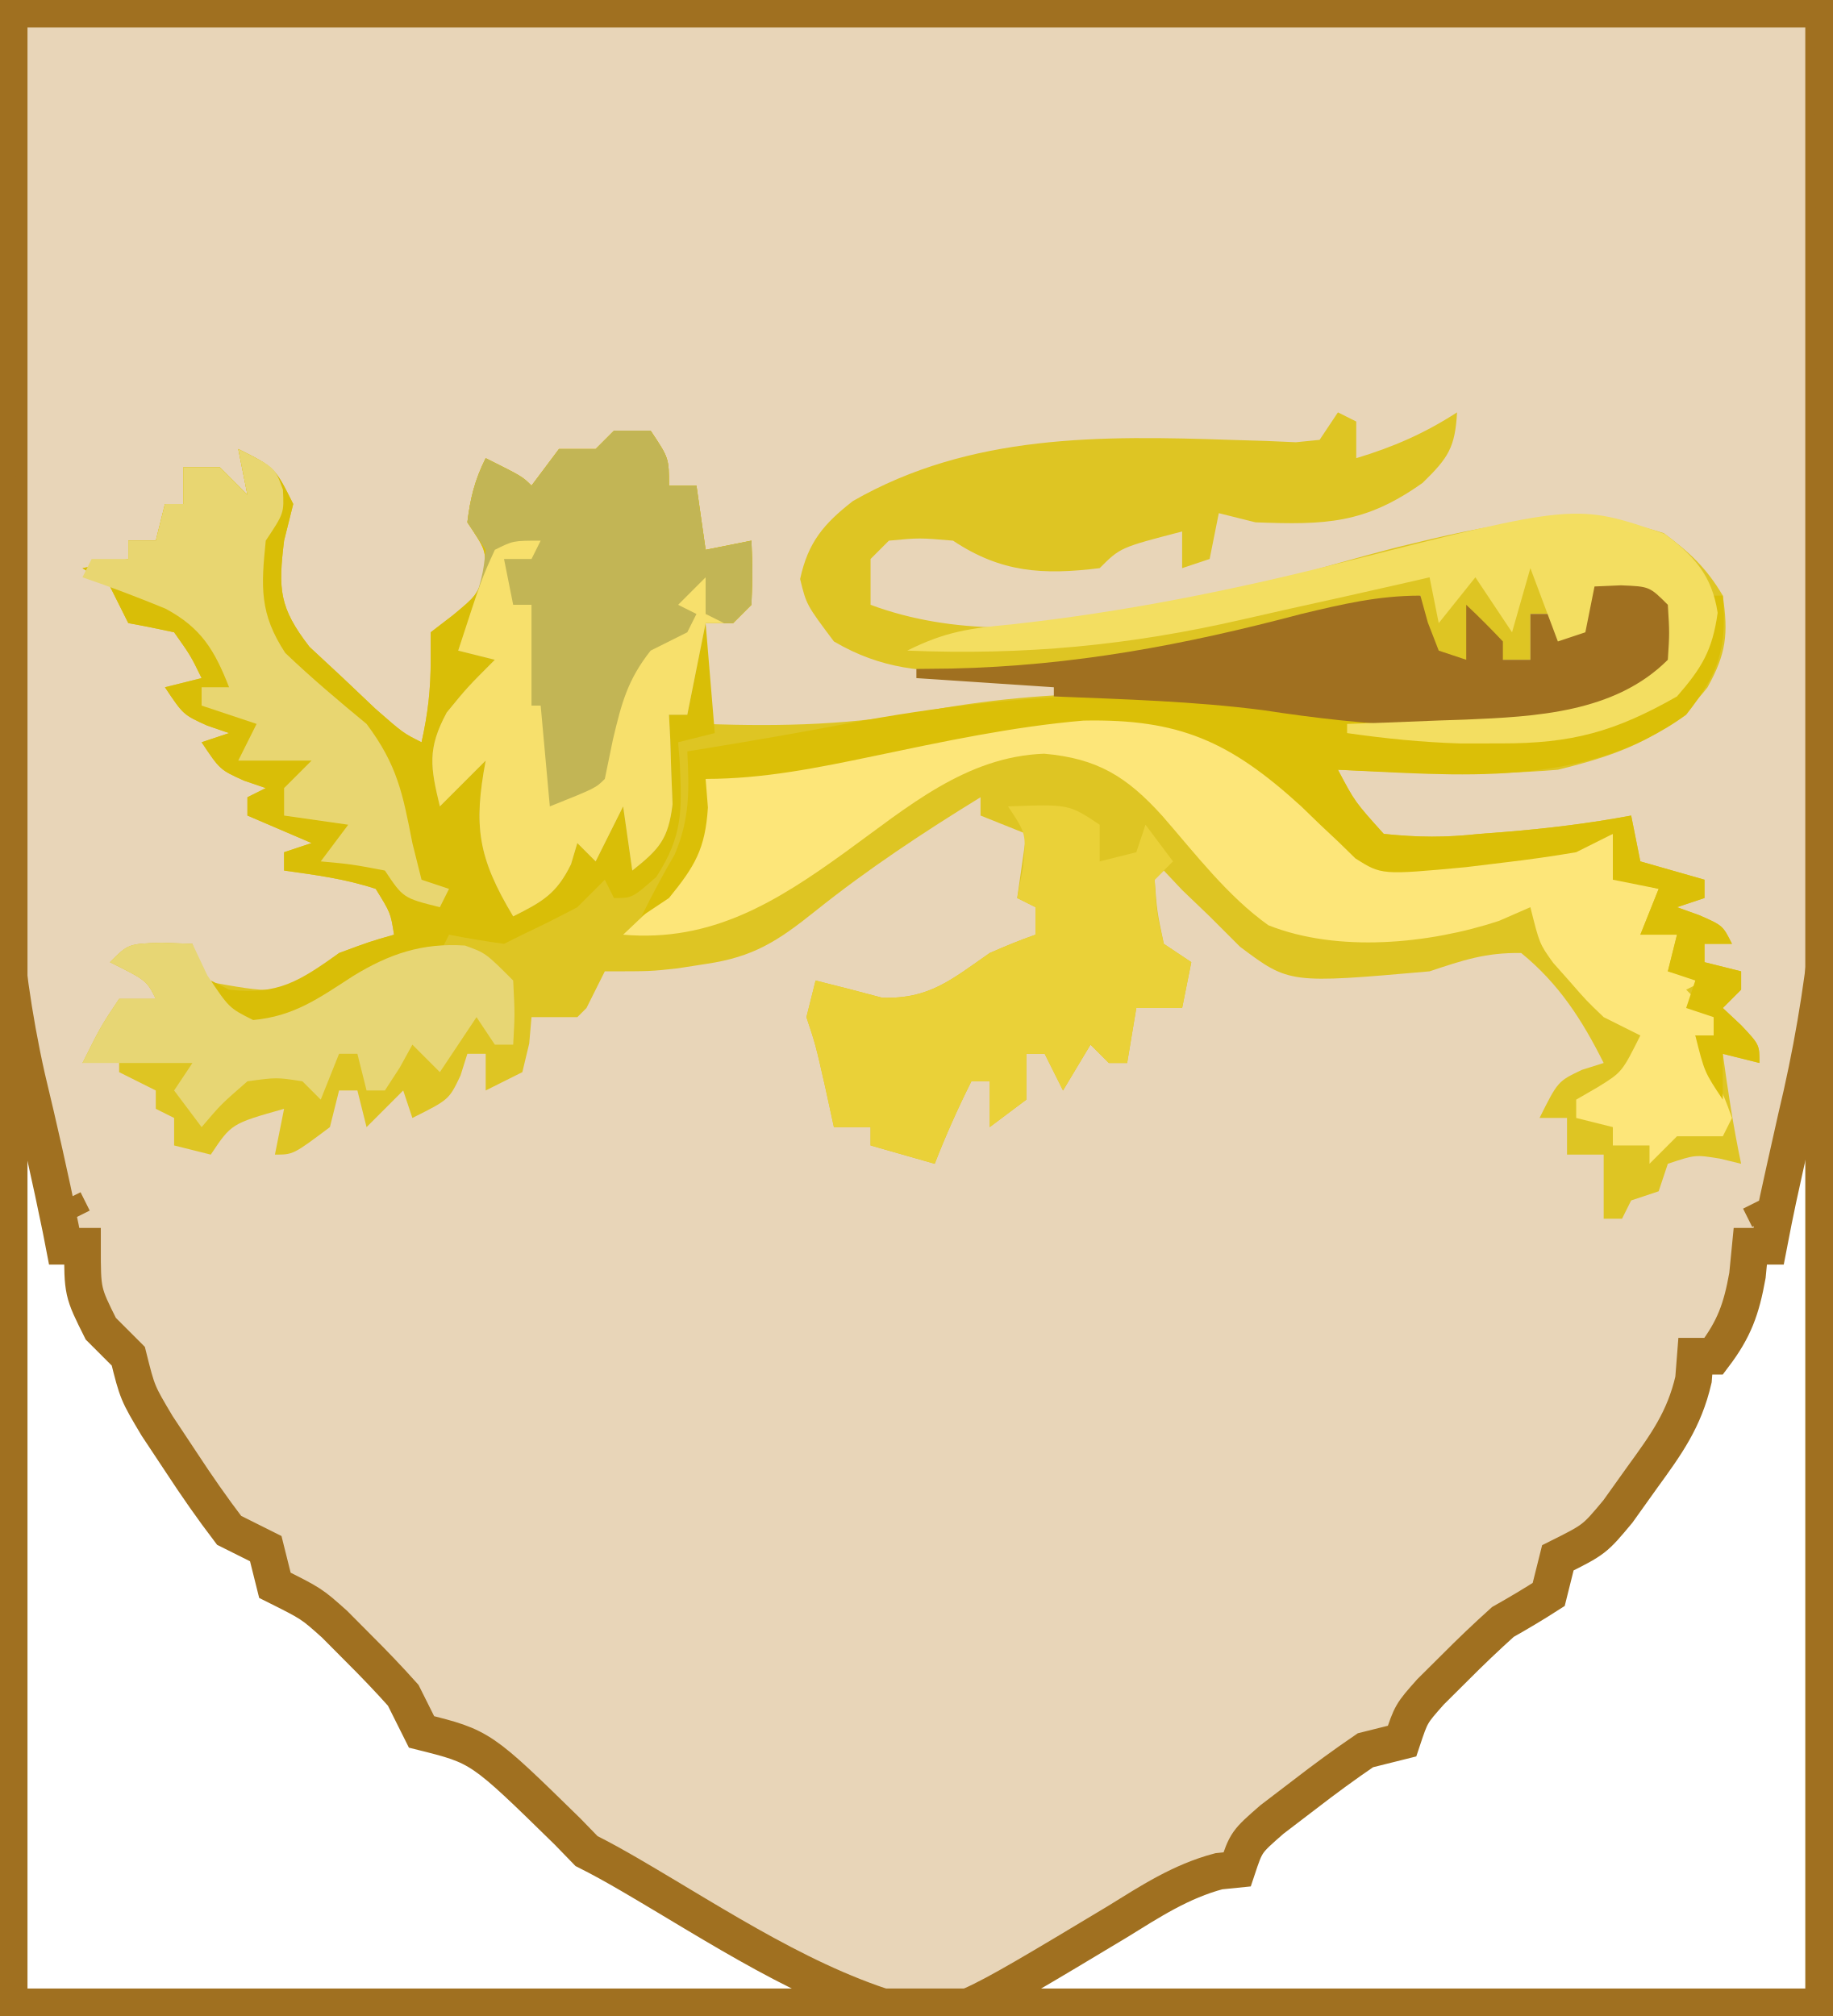
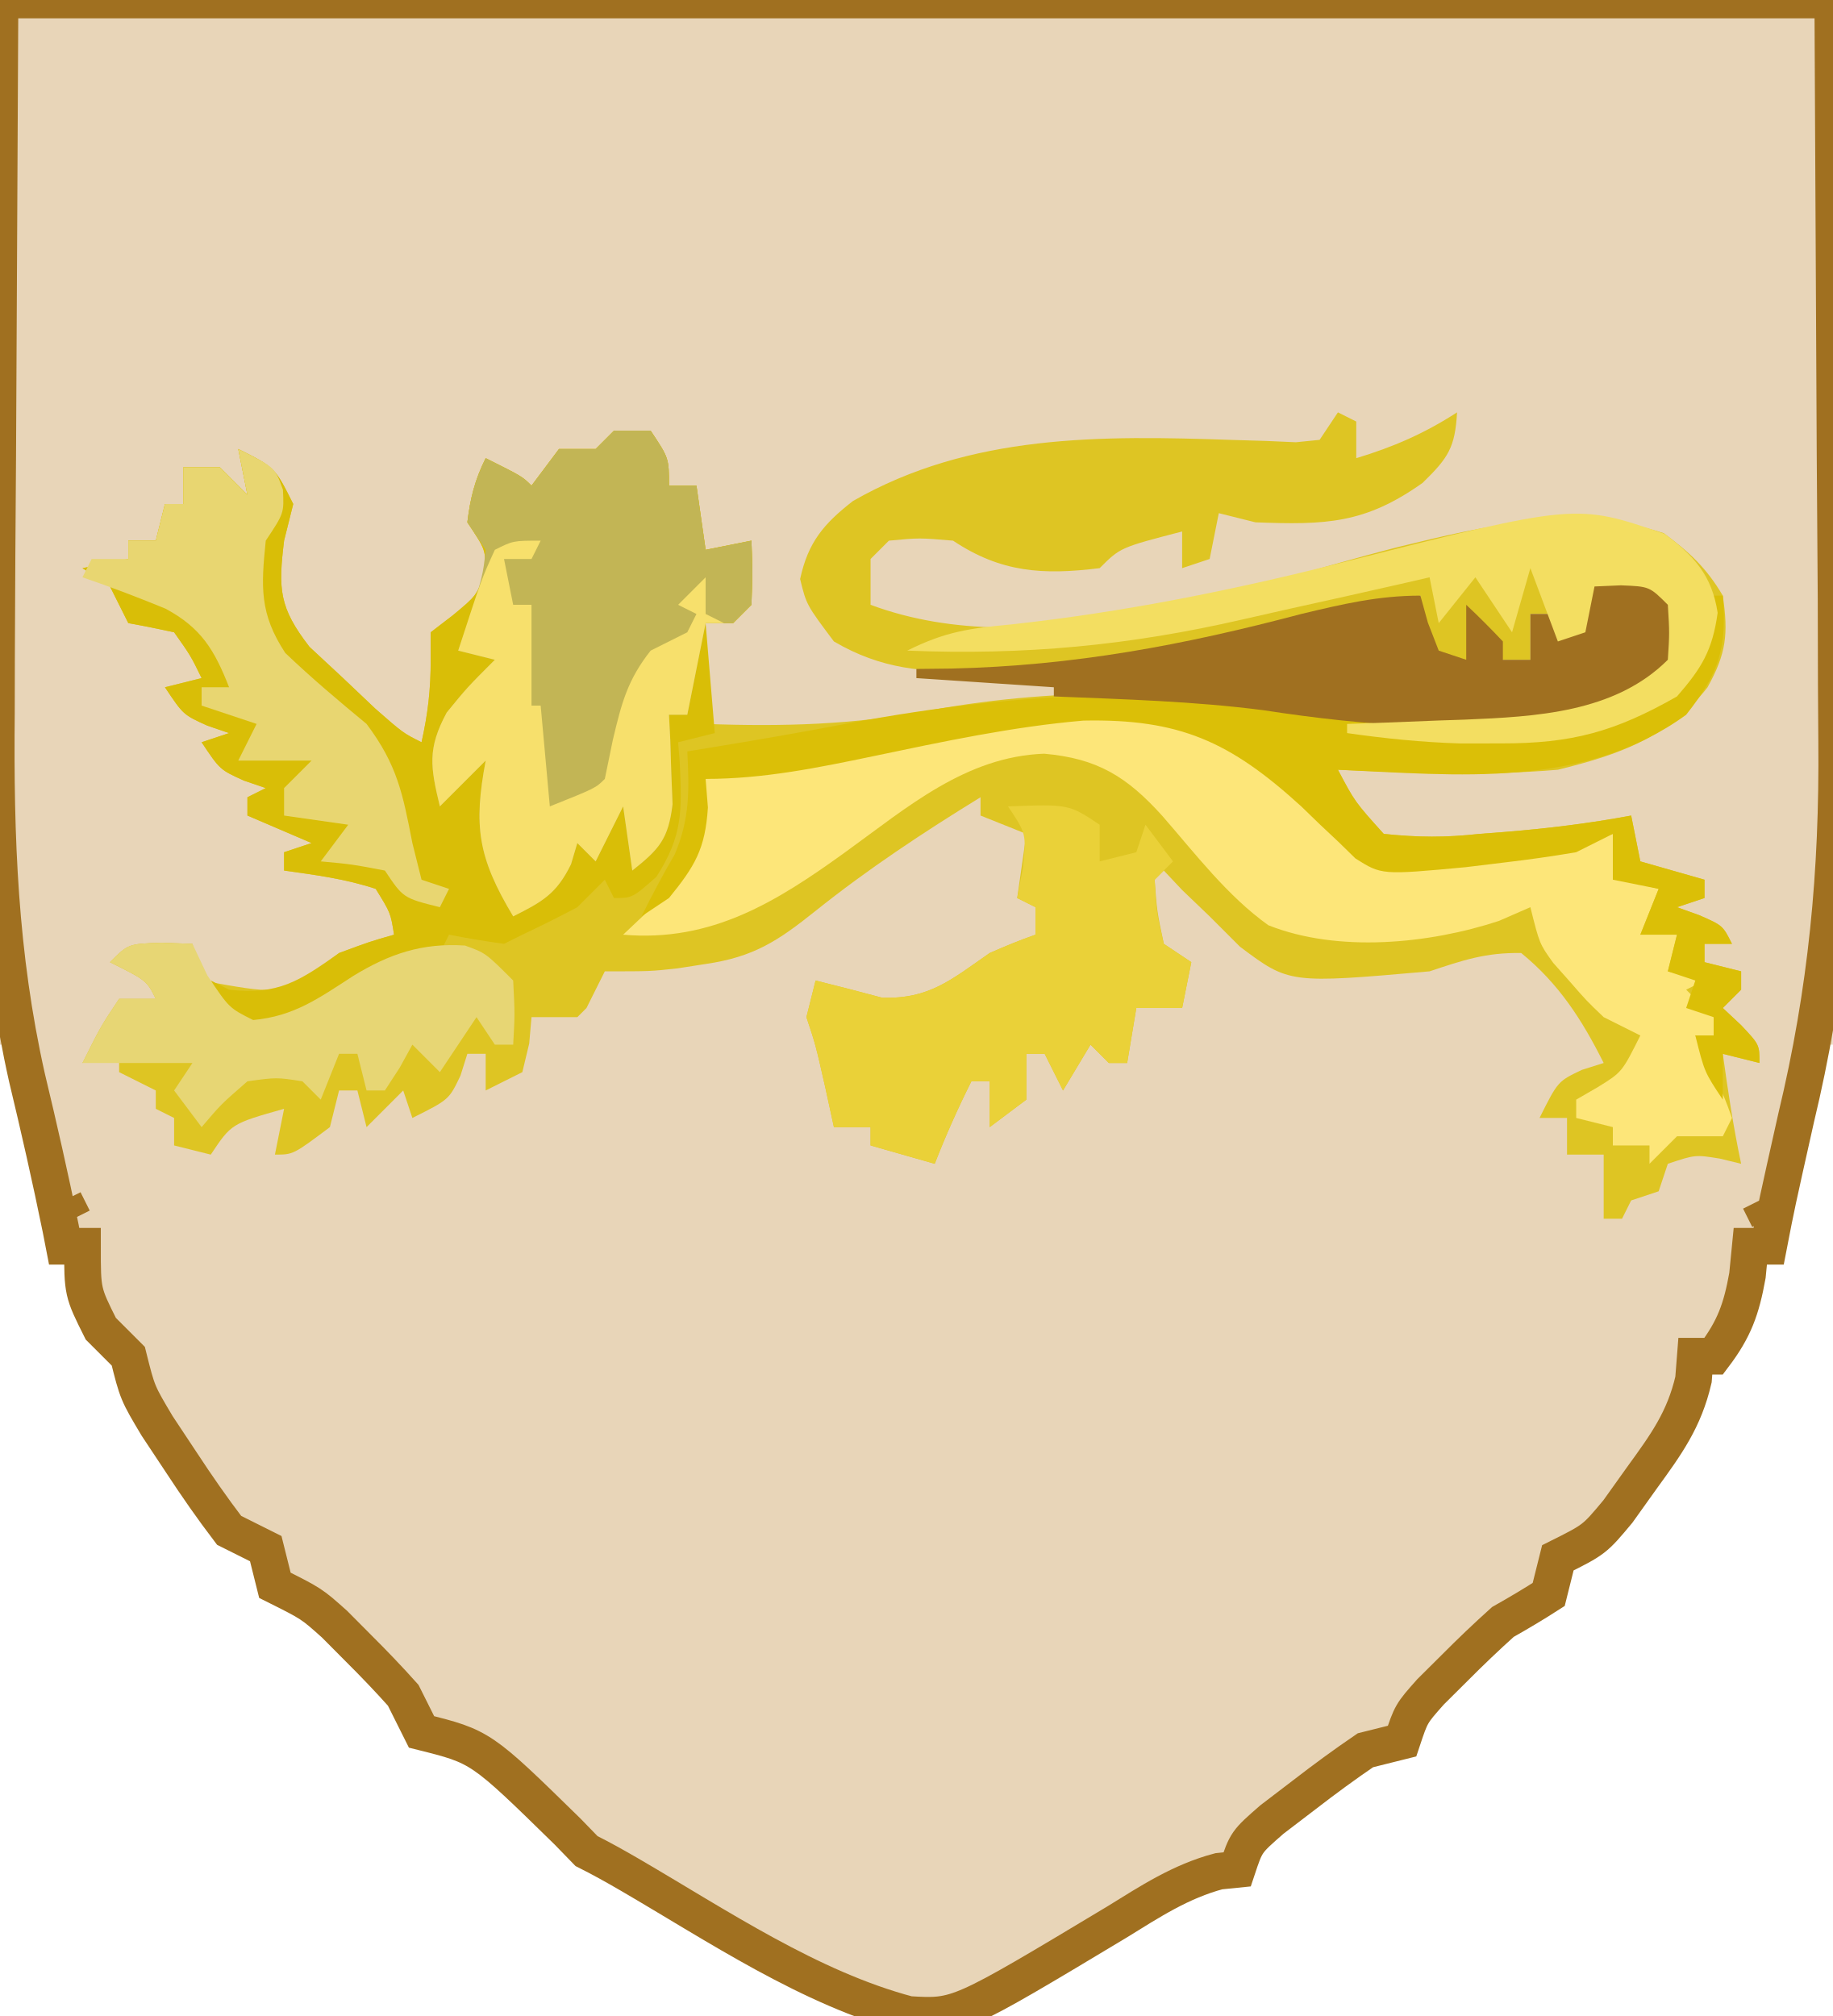
<svg xmlns="http://www.w3.org/2000/svg" version="1.1" width="200" height="220">
  <path d="M0 0 C66 0 132 0 200 0 C200.083 16.418 200.165 32.835 200.25 49.75 C200.286 54.893 200.323 60.036 200.36 65.335 C200.378 71.719 200.378 71.719 200.382 74.728 C200.388 76.786 200.402 78.843 200.422 80.9 C200.558 95.183 199.34 108.089 196 122 C193.87 131.505 193.87 131.505 193 136 C192.34 136 191.68 136 191 136 C190.948 136.526 190.948 136.526 190.688 139.188 C190.021 142.886 189.25 145.03 187 148 C186.34 148 185.68 148 185 148 C184.967 148.42 184.967 148.42 184.801 150.547 C183.785 154.927 181.824 157.621 179.188 161.25 C178.315 162.472 177.442 163.694 176.543 164.953 C174 168 174 168 170 170 C169.67 171.32 169.34 172.64 169 174 C167.365 175.052 165.692 176.044 164 177 C162.203 178.616 160.454 180.286 158.75 182 C157.879 182.866 157.007 183.732 156.109 184.625 C154 187 154 187 153 190 C151.68 190.33 150.36 190.66 149 191 C146.72 192.553 144.495 194.188 142.312 195.875 C141.154 196.759 139.995 197.644 138.801 198.555 C136 201 136 201 135 204 C134.343 204.067 133.685 204.134 133.008 204.203 C128.854 205.304 125.496 207.513 121.875 209.75 C104.561 220.148 104.561 220.148 99.168 219.836 C88.39 216.992 78.267 210.137 68.695 204.566 C67.153 203.67 65.595 202.798 64 202 C63.319 201.299 62.639 200.597 61.938 199.875 C52.482 190.62 52.482 190.62 46 189 C45.67 188.34 45.67 188.34 44 185 C42.428 183.242 40.797 181.537 39.125 179.875 C38.261 179.006 37.398 178.137 36.508 177.242 C34 175 34 175 30 173 C29.835 172.34 29.835 172.34 29 169 C27.68 168.34 26.36 167.68 25 167 C23.178 164.61 21.459 162.14 19.812 159.625 C19.372 158.961 19.372 158.961 17.145 155.602 C15 152 15 152 14 148 C13.01 147.01 12.02 146.02 11 145 C9 141 9 141 9 136 C8.34 136 7.68 136 7 136 C6.876 135.361 6.753 134.721 6.625 134.062 C5.5 128.551 4.257 123.068 2.943 117.599 C-0.07 104.192 -0.528 91.438 -0.391 77.734 C-0.385 75.729 -0.381 73.724 -0.378 71.719 C-0.358 64.396 -0.302 57.073 -0.25 49.75 C-0.167 33.332 -0.085 16.915 0 0 Z M7 131 C8 133 8 133 8 133 Z M192 131 C193 133 193 133 193 133 Z " fill="#e8d5b8" transform="translate(0,0)" />
  <path d="M0 0 C0.33 0.165 0.33 0.165 2 1 C2 2.32 2 3.64 2 5 C6.053 3.775 9.444 2.301 13 0 C12.781 3.835 12.06 4.942 9.25 7.688 C2.941 12.177 -1.367 12.29 -9 12 C-10.32 11.67 -11.64 11.34 -13 11 C-13.33 12.65 -13.66 14.3 -14 16 C-14.495 16.165 -14.495 16.165 -17 17 C-17 15.68 -17 14.36 -17 13 C-23.75 14.75 -23.75 14.75 -26 17 C-32.195 17.768 -36.77 17.487 -42 14 C-45.688 13.688 -45.688 13.688 -49 14 C-49.66 14.66 -50.32 15.32 -51 16 C-51 17.65 -51 19.3 -51 21 C-32.993 27.7 -11.084 19.203 6.553 14.697 C16.077 12.367 25.992 9.997 35.562 13.188 C38.384 15.286 40.203 16.959 42 20 C42.609 24.19 42.39 26.298 40.328 30.012 C36.055 35.497 30.637 37.366 24 39 C16.011 39.686 7.999 39.355 0 39 C1.848 42.5 1.848 42.5 5 46 C8.84 46.394 11.682 46.41 15.438 46 C15.902 45.965 15.902 45.965 18.252 45.785 C22.876 45.41 27.437 44.853 32 44 C32.33 45.65 32.66 47.3 33 49 C35.31 49.66 37.62 50.32 40 51 C40 51.66 40 52.32 40 53 C39.01 53.33 38.02 53.66 37 54 C37.402 54.144 37.402 54.144 39.438 54.875 C42 56 42 56 43 58 C42.01 58 41.02 58 40 58 C40 58.66 40 59.32 40 60 C41.32 60.33 42.64 60.66 44 61 C44 61.66 44 62.32 44 63 C43.34 63.66 42.68 64.32 42 65 C42.66 65.619 43.32 66.237 44 66.875 C46 69 46 69 46 71 C44.68 70.67 43.36 70.34 42 70 C42.553 74.03 43.156 78.02 44 82 C43.618 81.907 43.618 81.907 41.688 81.438 C39 81 39 81 36 82 C35.67 82.99 35.34 83.98 35 85 C34.01 85.33 33.02 85.66 32 86 C31.67 86.66 31.34 87.32 31 88 C30.34 88 29.68 88 29 88 C29 85.69 29 83.38 29 81 C27.68 81 26.36 81 25 81 C25 79.68 25 78.36 25 77 C24.01 77 23.02 77 22 77 C24 73 24 73 26.625 71.75 C27.409 71.502 28.192 71.255 29 71 C26.653 66.307 24.103 62.336 20 59 C16.12 58.935 13.639 59.787 10 61 C-5.31 62.345 -5.31 62.345 -10.688 58.312 C-11.781 57.219 -12.874 56.126 -14 55 C-14.99 54.051 -15.98 53.102 -17 52.125 C-17.33 51.774 -17.33 51.774 -19 50 C-19.33 50.33 -19.66 50.66 -20 51 C-19.75 54.438 -19.75 54.438 -19 58 C-18.505 58.33 -18.505 58.33 -16 60 C-16.33 61.65 -16.66 63.3 -17 65 C-18.65 65 -20.3 65 -22 65 C-22.33 66.98 -22.66 68.96 -23 71 C-23.66 71 -24.32 71 -25 71 C-25.66 70.34 -26.32 69.68 -27 69 C-27.99 70.65 -28.98 72.3 -30 74 C-30.66 72.68 -31.32 71.36 -32 70 C-32.66 70 -33.32 70 -34 70 C-34 71.65 -34 73.3 -34 75 C-34.66 75.495 -34.66 75.495 -38 78 C-38 76.35 -38 74.7 -38 73 C-38.66 73 -39.32 73 -40 73 C-41.494 75.988 -42.793 78.897 -44 82 C-46.31 81.34 -48.62 80.68 -51 80 C-51 79.34 -51 78.68 -51 78 C-52.32 78 -53.64 78 -55 78 C-55.309 76.577 -55.619 75.154 -55.938 73.688 C-57 69 -57 69 -58 66 C-57.835 65.34 -57.835 65.34 -57 62 C-54.578 62.605 -52.16 63.226 -49.75 63.875 C-44.589 64.047 -42.175 61.895 -38 59 C-36.355 58.281 -34.698 57.584 -33 57 C-33 56.01 -33 55.02 -33 54 C-33.66 53.67 -34.32 53.34 -35 53 C-34.67 50.69 -34.34 48.38 -34 46 C-35.65 45.34 -37.3 44.68 -39 44 C-39 43.34 -39 42.68 -39 42 C-45.263 45.851 -51.284 49.827 -57.027 54.422 C-61.136 57.709 -63.771 59.425 -68.938 60.188 C-69.957 60.346 -70.977 60.505 -72.027 60.668 C-75 61 -75 61 -80 61 C-80.66 62.32 -81.32 63.64 -82 65 C-82.33 65.33 -82.66 65.66 -83 66 C-84.65 66 -86.3 66 -88 66 C-88.083 66.949 -88.165 67.897 -88.25 68.875 C-88.498 69.906 -88.745 70.938 -89 72 C-89.66 72.33 -89.66 72.33 -93 74 C-93 72.68 -93 71.36 -93 70 C-93.66 70 -94.32 70 -95 70 C-95.248 70.784 -95.495 71.567 -95.75 72.375 C-97 75 -97 75 -101 77 C-101.33 76.01 -101.66 75.02 -102 74 C-103.32 75.32 -104.64 76.64 -106 78 C-106.33 76.68 -106.66 75.36 -107 74 C-107.66 74 -108.32 74 -109 74 C-109.33 75.32 -109.66 76.64 -110 78 C-114 81 -114 81 -116 81 C-115.67 79.35 -115.34 77.7 -115 76 C-120.75 77.625 -120.75 77.625 -123 81 C-124.32 80.67 -125.64 80.34 -127 80 C-127 79.01 -127 78.02 -127 77 C-127.66 76.67 -128.32 76.34 -129 76 C-129 75.34 -129 74.68 -129 74 C-130.32 73.34 -131.64 72.68 -133 72 C-133 71.34 -133 70.68 -133 70 C-133.66 70.165 -133.66 70.165 -137 71 C-135 67 -135 67 -133 64 C-131.68 64 -130.36 64 -129 64 C-130 62 -130 62 -134 60 C-132 58 -132 58 -128.375 57.875 C-127.818 57.896 -127.818 57.896 -125 58 C-124.67 59.32 -124.34 60.64 -124 62 C-115.848 63.482 -115.848 63.482 -111.812 61.188 C-110.884 60.466 -109.956 59.744 -109 59 C-105.625 57.75 -105.625 57.75 -103 57 C-103.375 54.625 -103.375 54.625 -105 52 C-108.334 50.901 -111.499 50.494 -115 50 C-115 49.34 -115 48.68 -115 48 C-114.505 47.835 -114.505 47.835 -112 47 C-114.31 46.01 -116.62 45.02 -119 44 C-119 43.34 -119 42.68 -119 42 C-118.67 41.835 -118.67 41.835 -117 41 C-117.784 40.732 -118.567 40.464 -119.375 40.188 C-122 39 -122 39 -124 36 C-123.505 35.835 -123.505 35.835 -121 35 C-121.784 34.732 -122.567 34.464 -123.375 34.188 C-126 33 -126 33 -128 30 C-126.68 29.67 -125.36 29.34 -124 29 C-125.188 26.562 -125.188 26.562 -127 24 C-128.66 23.636 -130.327 23.3 -132 23 C-132.66 21.68 -133.32 20.36 -134 19 C-134.99 18.34 -135.98 17.68 -137 17 C-135.35 16.67 -133.7 16.34 -132 16 C-132 15.34 -132 14.68 -132 14 C-131.01 14 -130.02 14 -129 14 C-128.67 12.68 -128.34 11.36 -128 10 C-127.34 10 -126.68 10 -126 10 C-126 8.68 -126 7.36 -126 6 C-124.68 6 -123.36 6 -122 6 C-121.01 6.99 -120.02 7.98 -119 9 C-119.33 7.35 -119.66 5.7 -120 4 C-116 6 -116 6 -114 10 C-114.33 11.32 -114.66 12.64 -115 14 C-115.642 19.312 -115.553 21.285 -112.227 25.59 C-111.038 26.695 -109.85 27.799 -108.625 28.938 C-107.442 30.06 -106.258 31.183 -105.039 32.34 C-102 35 -102 35 -100 36 C-99.299 32.847 -99 30.273 -99 27 C-99 26.01 -99 25.02 -99 24 C-98.196 23.381 -97.391 22.763 -96.562 22.125 C-94 20 -94 20 -93.062 17.438 C-93 15 -93 15 -95 12 C-94.679 9.366 -94.186 7.373 -93 5 C-89 7 -89 7 -88 8 C-87.01 6.68 -86.02 5.36 -85 4 C-83.68 4 -82.36 4 -81 4 C-80.34 3.34 -79.68 2.68 -79 2 C-77.68 2 -76.36 2 -75 2 C-73 5 -73 5 -73 8 C-72.01 8 -71.02 8 -70 8 C-69.835 9.155 -69.835 9.155 -69 15 C-68.175 14.835 -68.175 14.835 -64 14 C-63.875 17.375 -63.875 17.375 -64 21 C-64.66 21.66 -65.32 22.32 -66 23 C-66.99 23 -67.98 23 -69 23 C-69 26.63 -69 30.26 -69 34 C-60.6 34.309 -52.707 34.1 -44.438 32.5 C-29.907 29.852 -15.312 30.266 -0.762 32.547 C10.92 33.954 24.937 35.014 35 28 C36 27 36 27 36.188 24.062 C36 21 36 21 34 19 C30.875 18.875 30.875 18.875 28 19 C27.67 20.65 27.34 22.3 27 24 C26.01 24.33 25.02 24.66 24 25 C23.67 24.01 23.34 23.02 23 22 C22.34 22 21.68 22 21 22 C21 23.65 21 25.3 21 27 C20.01 27 19.02 27 18 27 C16.312 24.5 16.312 24.5 15 22 C15 23.98 15 25.96 15 28 C10.125 26.125 10.125 26.125 9 25 C9 23.35 9 21.7 9 20 C3.895 21.143 -1.209 22.29 -6.312 23.438 C-7.766 23.763 -9.219 24.088 -10.717 24.424 C-12.106 24.736 -13.495 25.049 -14.926 25.371 C-15.567 25.515 -15.567 25.515 -18.814 26.244 C-22 27 -22 27 -25 28 C-28.746 28.258 -32.497 28.231 -36.25 28.25 C-37.275 28.271 -38.3 28.291 -39.355 28.312 C-45.24 28.343 -49.788 28.061 -55 25 C-58 21 -58 21 -58.688 18.188 C-57.826 14.194 -56.131 12.172 -52.93 9.68 C-40.102 2.325 -25.864 2.52 -11.525 3.008 C-10.922 3.026 -10.922 3.026 -7.871 3.117 C-6.788 3.165 -5.704 3.212 -4.588 3.261 C-3.734 3.175 -2.88 3.089 -2 3 C-1.34 2.01 -0.68 1.02 0 0 Z " fill="#DEC523" transform="translate(146,45)" />
  <path d="M0 0 C1.32 0 2.64 0 4 0 C6 3 6 3 6 6 C6.99 6 7.98 6 9 6 C9.165 7.155 9.165 7.155 10 13 C10.825 12.835 10.825 12.835 15 12 C15.125 15.375 15.125 15.375 15 19 C14.34 19.66 13.68 20.32 13 21 C12.01 21 11.02 21 10 21 C10.165 22.98 10.165 22.98 11 33 C9.68 33.33 8.36 33.66 7 34 C7.058 34.724 7.116 35.449 7.176 36.195 C7.42 41.423 7.532 44.174 4.625 48.688 C2 51 2 51 0 51 C-0.33 50.34 -0.66 49.68 -1 49 C-1.99 49.99 -2.98 50.98 -4 52 C-5.975 53.048 -7.975 54.052 -10 55 C-10.33 55.165 -10.33 55.165 -12 56 C-14.008 55.719 -16.01 55.389 -18 55 C-18.165 55.33 -18.165 55.33 -19 57 C-20.704 57.691 -22.44 58.304 -24.188 58.875 C-27.747 60.094 -30.193 61.135 -33.312 63.312 C-36 65 -36 65 -39.25 65 C-42 64 -42 64 -44 60 C-43.34 60.33 -42.68 60.66 -42 61 C-36.627 61.611 -34.315 60.057 -30 57 C-26.625 55.75 -26.625 55.75 -24 55 C-24.375 52.625 -24.375 52.625 -26 50 C-29.334 48.901 -32.499 48.494 -36 48 C-36 47.34 -36 46.68 -36 46 C-35.505 45.835 -35.505 45.835 -33 45 C-35.31 44.01 -37.62 43.02 -40 42 C-40 41.34 -40 40.68 -40 40 C-39.67 39.835 -39.67 39.835 -38 39 C-38.784 38.732 -39.567 38.464 -40.375 38.188 C-43 37 -43 37 -45 34 C-44.505 33.835 -44.505 33.835 -42 33 C-42.784 32.732 -43.568 32.464 -44.375 32.188 C-47 31 -47 31 -49 28 C-47.68 27.67 -46.36 27.34 -45 27 C-46.188 24.562 -46.188 24.562 -48 22 C-49.66 21.636 -51.327 21.3 -53 21 C-53.66 19.68 -54.32 18.36 -55 17 C-55.99 16.34 -56.98 15.68 -58 15 C-56.35 14.67 -54.7 14.34 -53 14 C-53 13.34 -53 12.68 -53 12 C-52.01 12 -51.02 12 -50 12 C-49.67 10.68 -49.34 9.36 -49 8 C-48.34 8 -47.68 8 -47 8 C-47 6.68 -47 5.36 -47 4 C-45.68 4 -44.36 4 -43 4 C-42.01 4.99 -41.02 5.98 -40 7 C-40.33 5.35 -40.66 3.7 -41 2 C-37 4 -37 4 -35 8 C-35.33 9.32 -35.66 10.64 -36 12 C-36.642 17.312 -36.553 19.285 -33.227 23.59 C-32.038 24.695 -30.85 25.799 -29.625 26.938 C-28.442 28.06 -27.258 29.183 -26.039 30.34 C-23 33 -23 33 -21 34 C-20.299 30.847 -20 28.273 -20 25 C-20 24.01 -20 23.02 -20 22 C-19.196 21.381 -18.391 20.763 -17.562 20.125 C-15 18 -15 18 -14.062 15.438 C-14 13 -14 13 -16 10 C-15.679 7.366 -15.186 5.373 -14 3 C-10 5 -10 5 -9 6 C-8.01 4.68 -7.02 3.36 -6 2 C-4.68 2 -3.36 2 -2 2 C-1.34 1.34 -0.68 0.68 0 0 Z " fill="#D9BE07" transform="translate(67,47)" />
  <path d="M0 0 C3.839 2.848 7.101 6.178 10.359 9.664 C12.391 11.773 12.391 11.773 14.391 12.773 C16.227 12.71 18.061 12.573 19.891 12.398 C20.427 12.348 20.427 12.348 23.141 12.094 C23.677 12.041 23.677 12.041 26.391 11.773 C27.339 11.688 28.288 11.603 29.266 11.516 C33.084 11.163 36.664 10.705 40.391 9.773 C40.556 10.598 40.556 10.598 41.391 14.773 C42.051 14.938 42.051 14.938 45.391 15.773 C44.731 17.423 44.071 19.073 43.391 20.773 C44.711 20.773 46.031 20.773 47.391 20.773 C47.061 22.093 46.731 23.413 46.391 24.773 C47.051 24.938 47.051 24.938 50.391 25.773 C49.731 26.103 49.071 26.433 48.391 26.773 C49.381 27.763 50.371 28.753 51.391 29.773 C51.391 30.433 51.391 31.093 51.391 31.773 C50.731 31.773 50.071 31.773 49.391 31.773 C50.071 33.217 50.752 34.661 51.453 36.148 C52.613 38.609 52.613 38.609 53.391 40.773 C53.226 41.103 53.226 41.103 52.391 42.773 C50.741 42.773 49.091 42.773 47.391 42.773 C46.401 43.763 45.411 44.753 44.391 45.773 C44.391 45.113 44.391 44.453 44.391 43.773 C43.071 43.773 41.751 43.773 40.391 43.773 C40.391 43.113 40.391 42.453 40.391 41.773 C39.731 41.608 39.731 41.608 36.391 40.773 C36.391 40.113 36.391 39.453 36.391 38.773 C37.174 38.32 37.958 37.866 38.766 37.398 C41.391 35.773 41.391 35.773 43.391 31.773 C42.071 31.113 40.751 30.453 39.391 29.773 C37.504 27.969 37.504 27.969 35.703 25.898 C35.101 25.22 34.499 24.542 33.879 23.844 C32.391 21.773 32.391 21.773 31.391 17.773 C30.256 18.268 29.122 18.763 27.953 19.273 C20.304 21.787 10.388 22.76 2.797 19.742 C-1.676 16.547 -5.154 11.961 -8.754 7.832 C-12.656 3.502 -15.878 1.534 -21.672 1.023 C-30.226 1.337 -36.617 6.886 -43.305 11.723 C-50.859 17.181 -57.954 21.613 -67.609 20.773 C-66.846 20.052 -66.083 19.33 -65.297 18.586 C-60.672 13.745 -59.445 10.381 -58.609 3.773 C-57.698 3.603 -56.787 3.433 -55.848 3.258 C-55.2 3.137 -55.2 3.137 -51.922 2.523 C-50.467 2.254 -49.011 1.985 -47.512 1.707 C-44.12 1.061 -40.742 0.391 -37.363 -0.316 C-10.308 -5.905 -10.308 -5.905 0 0 Z " fill="#FDE679" transform="translate(135.6094,81.22656)" />
  <path d="M0 0 C1.32 0 2.64 0 4 0 C6 3 6 3 6 6 C6.99 6 7.98 6 9 6 C9.33 8.31 9.66 10.62 10 13 C11.65 12.67 13.3 12.34 15 12 C15.125 15.375 15.125 15.375 15 19 C14.34 19.66 13.68 20.32 13 21 C12.01 21 11.02 21 10 21 C9.34 24.3 8.68 27.6 8 31 C7.34 31 6.68 31 6 31 C6.046 31.892 6.093 32.784 6.141 33.703 C6.159 34.288 6.159 34.288 6.25 37.25 C6.296 38.41 6.343 39.57 6.391 40.766 C5.93 44.577 4.949 45.655 2 48 C1.67 45.69 1.34 43.38 1 41 C0.01 42.98 -0.98 44.96 -2 47 C-2.66 46.34 -3.32 45.68 -4 45 C-4.227 45.763 -4.454 46.526 -4.688 47.312 C-6.267 50.547 -7.833 51.416 -11 53 C-14.866 46.556 -15.338 43.134 -14 36 C-14.825 36.825 -14.825 36.825 -19 41 C-20.032 36.701 -20.385 34.715 -18.25 30.75 C-16 28 -16 28 -13 25 C-14.32 24.67 -15.64 24.34 -17 24 C-16.845 23.557 -16.845 23.557 -16.062 21.312 C-14.307 15.839 -14.307 15.839 -14 13 C-14.66 12.01 -15.32 11.02 -16 10 C-15.679 7.366 -15.186 5.373 -14 3 C-10 5 -10 5 -9 6 C-8.01 4.68 -7.02 3.36 -6 2 C-4.68 2 -3.36 2 -2 2 C-1.34 1.34 -0.68 0.68 0 0 Z " fill="#C2B555" transform="translate(67,47)" />
  <path d="M0 0 C66 0 132 0 200 0 C200.083 16.418 200.165 32.835 200.25 49.75 C200.286 54.893 200.323 60.036 200.36 65.335 C200.378 71.719 200.378 71.719 200.382 74.728 C200.388 76.786 200.402 78.843 200.422 80.9 C200.558 95.183 199.34 108.089 196 122 C193.87 131.505 193.87 131.505 193 136 C192.34 136 191.68 136 191 136 C190.948 136.526 190.948 136.526 190.688 139.188 C190.021 142.886 189.25 145.03 187 148 C186.34 148 185.68 148 185 148 C184.967 148.42 184.967 148.42 184.801 150.547 C183.785 154.927 181.824 157.621 179.188 161.25 C178.315 162.472 177.442 163.694 176.543 164.953 C174 168 174 168 170 170 C169.67 171.32 169.34 172.64 169 174 C167.365 175.052 165.692 176.044 164 177 C162.203 178.616 160.454 180.286 158.75 182 C157.879 182.866 157.007 183.732 156.109 184.625 C154 187 154 187 153 190 C151.68 190.33 150.36 190.66 149 191 C146.72 192.553 144.495 194.188 142.312 195.875 C141.154 196.759 139.995 197.644 138.801 198.555 C136 201 136 201 135 204 C134.343 204.067 133.685 204.134 133.008 204.203 C128.854 205.304 125.496 207.513 121.875 209.75 C104.561 220.148 104.561 220.148 99.168 219.836 C88.39 216.992 78.267 210.137 68.695 204.566 C67.153 203.67 65.595 202.798 64 202 C63.319 201.299 62.639 200.597 61.938 199.875 C52.482 190.62 52.482 190.62 46 189 C45.67 188.34 45.67 188.34 44 185 C42.428 183.242 40.797 181.537 39.125 179.875 C38.261 179.006 37.398 178.137 36.508 177.242 C34 175 34 175 30 173 C29.835 172.34 29.835 172.34 29 169 C27.68 168.34 26.36 167.68 25 167 C23.178 164.61 21.459 162.14 19.812 159.625 C19.372 158.961 19.372 158.961 17.145 155.602 C15 152 15 152 14 148 C13.01 147.01 12.02 146.02 11 145 C9 141 9 141 9 136 C8.34 136 7.68 136 7 136 C6.876 135.361 6.753 134.721 6.625 134.062 C5.5 128.551 4.257 123.068 2.943 117.599 C-0.07 104.192 -0.528 91.438 -0.391 77.734 C-0.385 75.729 -0.381 73.724 -0.378 71.719 C-0.358 64.396 -0.302 57.073 -0.25 49.75 C-0.167 33.332 -0.085 16.915 0 0 Z M1 1 C1 109.282 1 109.282 7.125 126.625 C7.423 127.49 7.721 128.355 8.028 129.246 C21.593 167.123 52.324 194.458 87 213 C87.998 213.552 88.995 214.103 90.023 214.672 C94.608 217.123 97.82 218.441 103 218 C105.523 217.089 105.523 217.089 108.02 215.797 C108.951 215.317 109.882 214.838 110.842 214.344 C111.822 213.818 112.802 213.292 113.812 212.75 C114.833 212.208 115.853 211.666 116.904 211.107 C151.149 192.538 181.23 163.165 193.25 125.375 C205.031 84.218 199 46.837 199 1 C133.66 1 68.32 1 1 1 Z M7 131 C8 133 8 133 8 133 Z M192 131 C193 133 193 133 193 133 Z " fill="#e8d5b8" transform="translate(0,0)" />
  <path d="M0 0 C6.625 -0.25 6.625 -0.25 10 2 C10 3.32 10 4.64 10 6 C11.32 5.67 12.64 5.34 14 5 C14.33 4.01 14.66 3.02 15 2 C15.99 3.32 16.98 4.64 18 6 C17.34 6.66 16.68 7.32 16 8 C16.188 11.5 16.188 11.5 17 15 C17.99 15.66 18.98 16.32 20 17 C19.835 17.825 19.835 17.825 19 22 C17.35 22 15.7 22 14 22 C13.67 23.98 13.34 25.96 13 28 C12.34 28 11.68 28 11 28 C10.34 27.34 9.68 26.68 9 26 C8.01 27.65 7.02 29.3 6 31 C5.34 29.68 4.68 28.36 4 27 C3.34 27 2.68 27 2 27 C2 28.65 2 30.3 2 32 C0.68 32.99 -0.64 33.98 -2 35 C-2 33.35 -2 31.7 -2 30 C-2.66 30 -3.32 30 -4 30 C-5.494 32.988 -6.793 35.897 -8 39 C-10.31 38.34 -12.62 37.68 -15 37 C-15 36.34 -15 35.68 -15 35 C-16.32 35 -17.64 35 -19 35 C-19.309 33.577 -19.619 32.154 -19.938 30.688 C-21 26 -21 26 -22 23 C-21.67 21.68 -21.34 20.36 -21 19 C-18.578 19.605 -16.16 20.226 -13.75 20.875 C-8.589 21.047 -6.175 18.895 -2 16 C-0.355 15.281 1.302 14.584 3 14 C3 13.01 3 12.02 3 11 C2.34 10.67 1.68 10.34 1 10 C1.103 9.453 1.103 9.453 1.625 6.688 C2 3 2 3 0 0 Z " fill="#EAD138" transform="translate(110,88)" />
  <path d="M0 0 C0.33 0 0.66 0 1 0 C1.463 5.79 0.584 8.461 -3 13 C-14.166 21.124 -27.946 19.579 -41 19 C-39.152 22.5 -39.152 22.5 -36 26 C-32.16 26.394 -29.318 26.41 -25.562 26 C-24.634 25.929 -23.705 25.858 -22.748 25.785 C-18.124 25.41 -13.563 24.853 -9 24 C-8.835 24.825 -8.835 24.825 -8 29 C-5.69 29.66 -3.38 30.32 -1 31 C-1 31.66 -1 32.32 -1 33 C-1.495 33.165 -1.495 33.165 -4 34 C-3.196 34.289 -2.391 34.578 -1.562 34.875 C1 36 1 36 2 38 C1.01 38 0.02 38 -1 38 C-1 38.66 -1 39.32 -1 40 C-0.34 40.165 -0.34 40.165 3 41 C3 41.66 3 42.32 3 43 C2.67 43.33 2.67 43.33 1 45 C1.33 45.309 1.33 45.309 3 46.875 C5 49 5 49 5 51 C4.34 50.835 4.34 50.835 1 50 C1 51.65 1 53.3 1 55 C-1 52 -1 52 -2 48 C-1.34 48 -0.68 48 0 48 C0 47.34 0 46.68 0 46 C-0.495 45.835 -0.495 45.835 -3 45 C-2.67 44.01 -2.34 43.02 -2 42 C-2.495 41.835 -2.495 41.835 -5 41 C-4.67 39.68 -4.34 38.36 -4 37 C-5.32 37 -6.64 37 -8 37 C-7.34 35.35 -6.68 33.7 -6 32 C-7.65 31.67 -9.3 31.34 -11 31 C-11 29.35 -11 27.7 -11 26 C-12.32 26.66 -13.64 27.32 -15 28 C-17.613 28.449 -20.241 28.816 -22.875 29.125 C-24.254 29.293 -25.634 29.46 -27.055 29.633 C-36.23 30.487 -36.23 30.487 -39.09 28.68 C-39.7 28.084 -40.309 27.489 -40.938 26.875 C-41.616 26.238 -42.294 25.601 -42.992 24.945 C-43.655 24.303 -44.317 23.661 -45 23 C-52.772 15.909 -58.307 13.424 -68.777 13.637 C-76.514 14.302 -84.073 15.923 -91.666 17.513 C-97.808 18.795 -103.704 20 -110 20 C-109.959 20.516 -109.959 20.516 -109.75 23.125 C-110.042 27.65 -111.169 29.522 -114 33 C-114.99 33.66 -115.98 34.32 -117 35 C-115.858 32.716 -114.674 30.449 -113.375 28.25 C-111.712 24.319 -111.781 21.226 -112 17 C-111.265 16.88 -110.53 16.761 -109.773 16.637 C-104.632 15.791 -99.502 14.918 -94.387 13.93 C-75.414 10.355 -57.093 9.622 -38 13 C-38 13.33 -38 13.66 -38 14 C-27.186 16.095 -15.628 16.874 -6 11 C-1.943 7.983 -1.12 4.855 0 0 Z " fill="#DBBF07" transform="translate(187,65)" />
  <path d="M0 0 C3.125 0.25 3.125 0.25 6.125 3.25 C6.562 6.188 6.562 6.188 6.125 9.25 C3.033 13.372 -0.546 14.768 -5.48 15.789 C-16.563 17.294 -27.941 16.461 -38.941 14.762 C-46.547 13.772 -54.217 13.563 -61.875 13.25 C-61.875 12.92 -61.875 12.59 -61.875 12.25 C-66.825 11.92 -71.775 11.59 -76.875 11.25 C-76.875 10.92 -76.875 10.59 -76.875 10.25 C-75.603 10.236 -74.33 10.222 -73.02 10.207 C-59.699 9.902 -47.719 7.652 -34.875 4.25 C-30.376 3.176 -26.498 2.25 -21.875 2.25 C-21.607 3.219 -21.339 4.189 -21.062 5.188 C-20.867 5.693 -20.867 5.693 -19.875 8.25 C-18.885 8.58 -17.895 8.91 -16.875 9.25 C-16.875 7.27 -16.875 5.29 -16.875 3.25 C-15.499 4.54 -14.167 5.877 -12.875 7.25 C-12.875 7.91 -12.875 8.57 -12.875 9.25 C-11.885 9.25 -10.895 9.25 -9.875 9.25 C-9.875 7.6 -9.875 5.95 -9.875 4.25 C-9.215 4.25 -8.555 4.25 -7.875 4.25 C-7.71 4.58 -7.71 4.58 -6.875 6.25 C-6.215 6.25 -5.555 6.25 -4.875 6.25 C-4.731 5.446 -4.586 4.641 -4.438 3.812 C-3.671 0.319 -3.671 0.319 0 0 Z " fill="#a07020" transform="translate(176.875,62.75)" />
  <path d="M0 0 C4 2 4 2 4.875 4.438 C5 7 5 7 3 10 C2.488 15.052 2.307 17.941 5.125 22.25 C7.98 24.981 10.955 27.485 14 30 C17.347 34.462 17.948 37.589 19 43 C19.165 43.66 19.165 43.66 20 47 C20.99 47.33 21.98 47.66 23 48 C22.835 48.33 22.835 48.33 22 50 C18 49 18 49 16 46 C12.375 45.312 12.375 45.312 9 45 C9.99 43.68 10.98 42.36 12 41 C10.845 40.835 10.845 40.835 5 40 C5 39.01 5 38.02 5 37 C5.99 36.01 6.98 35.02 8 34 C5.36 34 2.72 34 0 34 C0.66 32.68 1.32 31.36 2 30 C0.02 29.34 -1.96 28.68 -4 28 C-4 27.34 -4 26.68 -4 26 C-3.01 26 -2.02 26 -1 26 C-2.595 21.933 -4.041 19.515 -7.938 17.422 C-10.934 16.192 -13.934 15.046 -17 14 C-16.67 13.34 -16.34 12.68 -16 12 C-14.68 12 -13.36 12 -12 12 C-12 11.34 -12 10.68 -12 10 C-11.01 10 -10.02 10 -9 10 C-8.67 8.68 -8.34 7.36 -8 6 C-7.34 6 -6.68 6 -6 6 C-6 4.68 -6 3.36 -6 2 C-4.68 2 -3.36 2 -2 2 C-1.01 2.99 -0.02 3.98 1 5 C0.67 3.35 0.34 1.7 0 0 Z " fill="#E8D671" transform="translate(26,49)" />
  <path d="M0 0 C0.33 0 0.66 0 1 0 C1.563 8.666 0.217 16.049 -2.221 24.323 C-3.498 28.715 -4.056 32.448 -4 37 C-4.33 37.33 -4.33 37.33 -6 39 C-7 41 -7 41 -7.375 43.312 C-8.084 46.362 -9.185 48.459 -11 51 C-11.66 51 -12.32 51 -13 51 C-13.033 51.42 -13.033 51.42 -13.199 53.547 C-14.215 57.927 -16.176 60.621 -18.812 64.25 C-19.685 65.472 -20.558 66.694 -21.457 67.953 C-24 71 -24 71 -28 73 C-28.33 74.32 -28.66 75.64 -29 77 C-30.635 78.052 -32.308 79.044 -34 80 C-35.797 81.616 -37.546 83.286 -39.25 85 C-40.121 85.866 -40.993 86.733 -41.891 87.625 C-44 90 -44 90 -45 93 C-46.32 93.33 -47.64 93.66 -49 94 C-51.28 95.553 -53.505 97.188 -55.688 98.875 C-56.846 99.759 -58.005 100.644 -59.199 101.555 C-62 104 -62 104 -63 107 C-63.657 107.067 -64.315 107.134 -64.992 107.203 C-69.146 108.304 -72.504 110.513 -76.125 112.75 C-93.439 123.148 -93.439 123.148 -98.832 122.836 C-109.61 119.992 -119.733 113.137 -129.305 107.566 C-130.847 106.67 -132.405 105.798 -134 105 C-134.34 104.649 -134.34 104.649 -136.062 102.875 C-145.518 93.62 -145.518 93.62 -152 92 C-152.66 90.68 -153.32 89.36 -154 88 C-155.572 86.242 -157.203 84.537 -158.875 82.875 C-159.739 82.006 -160.602 81.137 -161.492 80.242 C-164 78 -164 78 -168 76 C-168.33 74.68 -168.66 73.36 -169 72 C-170.32 71.34 -171.64 70.68 -173 70 C-172.835 69.67 -172.835 69.67 -172 68 C-167.25 69.188 -166.595 70.335 -163.688 74.125 C-149.665 91.819 -130.743 104.443 -111 115 C-110.002 115.552 -109.005 116.103 -107.977 116.672 C-103.392 119.123 -100.18 120.441 -95 120 C-92.477 119.089 -92.477 119.089 -89.98 117.797 C-89.049 117.317 -88.118 116.838 -87.158 116.344 C-86.178 115.818 -85.198 115.292 -84.188 114.75 C-83.167 114.208 -82.147 113.666 -81.096 113.107 C-46.083 94.122 -17.271 64.812 -5.215 26.238 C-2.72 17.536 -0.765 9.027 0 0 Z M-6 34 C-5 36 -5 36 -5 36 Z " fill="#e8d5b8" transform="translate(198,97)" />
  <path d="M0 0 C3.254 2.398 5.195 4.566 5.812 8.625 C5.239 12.721 4.093 14.625 1.375 17.75 C-5.398 21.605 -10.087 22.889 -17.812 22.875 C-19.27 22.878 -20.728 22.88 -22.23 22.883 C-26.426 22.756 -30.473 22.343 -34.625 21.75 C-34.625 21.42 -34.625 21.09 -34.625 20.75 C-33.913 20.726 -33.913 20.726 -30.312 20.602 C-28.417 20.526 -26.521 20.451 -24.625 20.375 C-24.158 20.36 -24.158 20.36 -21.793 20.281 C-14.078 19.958 -5.418 19.543 0.375 13.75 C0.562 10.812 0.562 10.812 0.375 7.75 C-1.625 5.75 -1.625 5.75 -4.75 5.625 C-5.224 5.646 -5.224 5.646 -7.625 5.75 C-7.955 7.4 -8.285 9.05 -8.625 10.75 C-9.615 11.08 -10.605 11.41 -11.625 11.75 C-12.615 9.11 -13.605 6.47 -14.625 3.75 C-15.285 6.06 -15.945 8.37 -16.625 10.75 C-17.958 8.75 -19.292 6.75 -20.625 4.75 C-21.945 6.4 -23.265 8.05 -24.625 9.75 C-24.79 8.925 -24.79 8.925 -25.625 4.75 C-26.677 4.992 -27.728 5.235 -28.812 5.484 C-32.81 6.395 -36.812 7.287 -40.817 8.168 C-42.531 8.549 -44.245 8.937 -45.956 9.332 C-58.392 12.199 -69.845 13.271 -82.625 12.75 C-78.423 10.649 -75.76 10.308 -71.125 9.875 C-58.974 8.541 -47.093 6.155 -35.254 3.156 C-9.646 -3.326 -9.646 -3.326 0 0 Z " fill="#F3DE61" transform="translate(181.625,58.25)" />
  <path d="M0 0 C0.557 0.021 0.557 0.021 3.375 0.125 C3.911 1.259 4.447 2.394 5 3.562 C7.375 7.125 7.375 7.125 10 8.438 C14.486 8.022 17.176 6.046 20.914 3.633 C24.878 1.204 28.478 -0.004 33.125 0.312 C35.375 1.125 35.375 1.125 38.375 4.125 C38.562 7.812 38.562 7.812 38.375 11.125 C37.715 11.125 37.055 11.125 36.375 11.125 C35.715 10.135 35.055 9.145 34.375 8.125 C33.715 9.115 33.715 9.115 30.375 14.125 C29.385 13.135 28.395 12.145 27.375 11.125 C27.148 11.537 27.148 11.537 26 13.625 C25.464 14.45 24.928 15.275 24.375 16.125 C23.715 16.125 23.055 16.125 22.375 16.125 C22.045 14.805 21.715 13.485 21.375 12.125 C20.715 12.125 20.055 12.125 19.375 12.125 C18.715 13.775 18.055 15.425 17.375 17.125 C16.715 16.465 16.055 15.805 15.375 15.125 C12.562 14.688 12.562 14.688 9.375 15.125 C6.5 17.625 6.5 17.625 4.375 20.125 C3.385 18.805 2.395 17.485 1.375 16.125 C2.035 15.135 2.695 14.145 3.375 13.125 C-0.585 13.125 -4.545 13.125 -8.625 13.125 C-6.625 9.125 -6.625 9.125 -4.625 6.125 C-3.305 6.125 -1.985 6.125 -0.625 6.125 C-1.625 4.125 -1.625 4.125 -5.625 2.125 C-3.625 0.125 -3.625 0.125 0 0 Z " fill="#E7D674" transform="translate(17.625,102.875)" />
  <path d="M0 0 C-0.33 0.66 -0.66 1.32 -1 2 C-1.99 2 -2.98 2 -4 2 C-3.67 3.65 -3.34 5.3 -3 7 C-2.34 7 -1.68 7 -1 7 C-1 10.63 -1 14.26 -1 18 C-0.67 18 -0.34 18 0 18 C0.33 21.63 0.66 25.26 1 29 C6 27 6 27 7 26 C7.289 24.597 7.578 23.195 7.875 21.75 C8.832 17.708 9.473 15.207 12 12 C13.32 11.34 14.64 10.68 16 10 C16.33 9.34 16.66 8.68 17 8 C16.34 7.67 15.68 7.34 15 7 C15.99 6.01 16.98 5.02 18 4 C18 5.32 18 6.64 18 8 C18.66 8.33 19.32 8.66 20 9 C19.34 9 18.68 9 18 9 C17.34 12.3 16.68 15.6 16 19 C15.34 19 14.68 19 14 19 C14.046 19.892 14.093 20.784 14.141 21.703 C14.159 22.288 14.159 22.288 14.25 25.25 C14.296 26.41 14.343 27.57 14.391 28.766 C13.93 32.577 12.949 33.655 10 36 C9.67 33.69 9.34 31.38 9 29 C8.01 30.98 7.02 32.96 6 35 C5.34 34.34 4.68 33.68 4 33 C3.773 33.763 3.546 34.526 3.312 35.312 C1.733 38.547 0.167 39.416 -3 41 C-6.866 34.556 -7.338 31.134 -6 24 C-7.65 25.65 -9.3 27.3 -11 29 C-12.032 24.701 -12.385 22.715 -10.25 18.75 C-8 16 -8 16 -5 13 C-6.32 12.67 -7.64 12.34 -9 12 C-6.455 4.182 -6.455 4.182 -5 1 C-3 0 -3 0 0 0 Z " fill="#F7E06C" transform="translate(59,59)" />
  <path d="M0 0 C0.33 0 0.66 0 1 0 C1 1.65 1 3.3 1 5 C0.67 5 0.34 5 0 5 C0 3.35 0 1.7 0 0 Z " fill="#e8d5b8" transform="translate(199,109)" />
  <path d="M0 0 C0.33 0 0.66 0 1 0 C1 1.65 1 3.3 1 5 C0.67 5 0.34 5 0 5 C0 3.35 0 1.7 0 0 Z " fill="#e8d5b8" transform="translate(0,109)" />
  <path d="M0 0 C1 4 1 4 1 4 Z " fill="#e8d5b8" transform="translate(197,118)" />
  <path d="M0 0 C1 4 1 4 1 4 Z " fill="#e8d5b8" transform="translate(2,118)" />
  <path d="M0 0 C1 4 1 4 1 4 Z " fill="#e8d5b8" transform="translate(198,114)" />
  <path d="M0 0 C1 4 1 4 1 4 Z " fill="#e8d5b8" transform="translate(1,114)" />
  <path d="M0 0 C3 1 3 1 3 1 Z " fill="#e8d5b8" transform="translate(104,219)" />
  <path d="M0 0 C3 1 3 1 3 1 Z " fill="#e8d5b8" transform="translate(93,219)" />
  <path d="" fill="#e8d5b8" transform="translate(0,0)" />
  <path d="" fill="#e8d5b8" transform="translate(0,0)" />
  <path d="" fill="#e8d5b8" transform="translate(0,0)" />
  <path d="" fill="#e8d5b8" transform="translate(0,0)" />
  <path d="" fill="#e8d5b8" transform="translate(0,0)" />
  <path d="" fill="#e8d5b8" transform="translate(0,0)" />
  <path d="M0 0 C2 1 2 1 2 1 Z " fill="#e8d5b8" transform="translate(107,218)" />
  <path d="M0 0 C2 1 2 1 2 1 Z " fill="#e8d5b8" transform="translate(91,218)" />
  <path d="M0 0 C2 1 2 1 2 1 Z " fill="#e8d5b8" transform="translate(109,217)" />
  <path d="M0 0 C2 1 2 1 2 1 Z " fill="#e8d5b8" transform="translate(89,217)" />
  <path d="M0 0 C2 1 2 1 2 1 Z " fill="#e8d5b8" transform="translate(111,216)" />
  <path d="M0 0 C2 1 2 1 2 1 Z " fill="#e8d5b8" transform="translate(87,216)" />
  <path d="M0 0 C2 1 2 1 2 1 Z " fill="#e8d5b8" transform="translate(113,215)" />
  <path d="M0 0 C2 1 2 1 2 1 Z " fill="#e8d5b8" transform="translate(85,215)" />
  <path d="M0 0 C2 1 2 1 2 1 Z " fill="#e8d5b8" transform="translate(115,214)" />
  <path d="M0 0 C2 1 2 1 2 1 Z " fill="#e8d5b8" transform="translate(118,212)" />
  <path d="M0 0 C2 1 2 1 2 1 Z " fill="#e8d5b8" transform="translate(80,212)" />
  <path d="M0 0 C2 1 2 1 2 1 Z " fill="#e8d5b8" transform="translate(120,211)" />
  <path d="M0 0 C2 1 2 1 2 1 Z " fill="#e8d5b8" transform="translate(78,211)" />
  <path d="M0 0 C2 1 2 1 2 1 Z " fill="#e8d5b8" transform="translate(122,210)" />
  <path d="M0 0 C2 1 2 1 2 1 Z " fill="#e8d5b8" transform="translate(76,210)" />
  <path d="M0 0 C2 1 2 1 2 1 Z " fill="#e8d5b8" transform="translate(125,208)" />
  <path d="M0 0 C2 1 2 1 2 1 Z " fill="#e8d5b8" transform="translate(73,208)" />
  <path d="M0 0 C2 1 2 1 2 1 Z " fill="#e8d5b8" transform="translate(128,206)" />
  <path d="M0 0 C2 1 2 1 2 1 Z " fill="#e8d5b8" transform="translate(70,206)" />
  <path d="M0 0 C2 1 2 1 2 1 Z " fill="#e8d5b8" transform="translate(130,205)" />
  <path d="M0 0 C2 1 2 1 2 1 Z " fill="#e8d5b8" transform="translate(68,205)" />
  <path d="M0 0 C2 1 2 1 2 1 Z " fill="#e8d5b8" transform="translate(137,200)" />
  <path d="M0 0 C2 1 2 1 2 1 Z " fill="#e8d5b8" transform="translate(61,200)" />
  <path d="M0 0 C2 1 2 1 2 1 Z " fill="#e8d5b8" transform="translate(141,197)" />
  <path d="M0 0 C2 1 2 1 2 1 Z " fill="#e8d5b8" transform="translate(57,197)" />
  <path d="M0 0 C2 1 2 1 2 1 Z " fill="#e8d5b8" transform="translate(145,194)" />
  <path d="M0 0 C2 1 2 1 2 1 Z " fill="#e8d5b8" transform="translate(53,194)" />
  <path d="" fill="#e8d5b8" transform="translate(0,0)" />
  <path d="" fill="#e8d5b8" transform="translate(0,0)" />
  <path d="" fill="#e8d5b8" transform="translate(0,0)" />
  <path d="" fill="#e8d5b8" transform="translate(0,0)" />
  <path d="" fill="#e8d5b8" transform="translate(0,0)" />
  <path d="" fill="#e8d5b8" transform="translate(0,0)" />
  <path d="" fill="#e8d5b8" transform="translate(0,0)" />
  <path d="" fill="#e8d5b8" transform="translate(0,0)" />
  <path d="" fill="#e8d5b8" transform="translate(0,0)" />
  <path d="" fill="#e8d5b8" transform="translate(0,0)" />
  <path d="" fill="#e8d5b8" transform="translate(0,0)" />
  <path d="" fill="#e8d5b8" transform="translate(0,0)" />
  <path d="" fill="#e8d5b8" transform="translate(0,0)" />
  <path d="" fill="#e8d5b8" transform="translate(0,0)" />
  <path d="" fill="#e8d5b8" transform="translate(0,0)" />
  <path d="" fill="#e8d5b8" transform="translate(0,0)" />
  <path d="" fill="#e8d5b8" transform="translate(0,0)" />
  <path d="" fill="#e8d5b8" transform="translate(0,0)" />
  <path d="" fill="#e8d5b8" transform="translate(0,0)" />
  <path d="" fill="#e8d5b8" transform="translate(0,0)" />
  <path d="" fill="#e8d5b8" transform="translate(0,0)" />
  <path d="" fill="#e8d5b8" transform="translate(0,0)" />
  <path d="" fill="#e8d5b8" transform="translate(0,0)" />
  <path d="" fill="#e8d5b8" transform="translate(0,0)" />
  <path d="" fill="#e8d5b8" transform="translate(0,0)" />
  <path d="" fill="#e8d5b8" transform="translate(0,0)" />
  <path d="" fill="#e8d5b8" transform="translate(0,0)" />
  <path d="" fill="#e8d5b8" transform="translate(0,0)" />
  <path d="" fill="#e8d5b8" transform="translate(0,0)" />
  <path d="" fill="#e8d5b8" transform="translate(0,0)" />
  <path d="" fill="#e8d5b8" transform="translate(0,0)" />
  <path d="" fill="#e8d5b8" transform="translate(0,0)" />
  <path d="" fill="#e8d5b8" transform="translate(0,0)" />
  <path d="" fill="#e8d5b8" transform="translate(0,0)" />
  <path d="" fill="#e8d5b8" transform="translate(0,0)" />
  <path d="" fill="#e8d5b8" transform="translate(0,0)" />
  <path d="" fill="#e8d5b8" transform="translate(0,0)" />
  <path d="" fill="#e8d5b8" transform="translate(0,0)" />
  <path d="" fill="#e8d5b8" transform="translate(0,0)" />
  <path d="" fill="#e8d5b8" transform="translate(0,0)" />
  <path d="" fill="#e8d5b8" transform="translate(0,0)" />
  <path d="" fill="#e8d5b8" transform="translate(0,0)" />
  <path d="" fill="#e8d5b8" transform="translate(0,0)" />
  <path d="" fill="#e8d5b8" transform="translate(0,0)" />
  <path d="" fill="#e8d5b8" transform="translate(0,0)" />
  <path d="" fill="#e8d5b8" transform="translate(0,0)" />
  <path d="" fill="#e8d5b8" transform="translate(0,0)" />
  <path d="" fill="#e8d5b8" transform="translate(0,0)" />
  <path d="" fill="#e8d5b8" transform="translate(0,0)" />
  <path d="" fill="#e8d5b8" transform="translate(0,0)" />
  <path d="" fill="#e8d5b8" transform="translate(0,0)" />
  <path d="" fill="#e8d5b8" transform="translate(0,0)" />
  <path d="" fill="#e8d5b8" transform="translate(0,0)" />
  <path d="" fill="#e8d5b8" transform="translate(0,0)" />
  <path d="" fill="#e8d5b8" transform="translate(0,0)" />
  <path d="" fill="#e8d5b8" transform="translate(0,0)" />
  <path d="" fill="#e8d5b8" transform="translate(0,0)" />
  <path d="" fill="#e8d5b8" transform="translate(0,0)" />
  <path d="" fill="#e8d5b8" transform="translate(0,0)" />
  <path d="" fill="#e8d5b8" transform="translate(0,0)" />
  <path d="" fill="#e8d5b8" transform="translate(0,0)" />
  <path d="" fill="#e8d5b8" transform="translate(0,0)" />
-   <rect x="1" y="1" width="198" height="218" fill="none" stroke="#a07020" stroke-width="4" />
  <path d="M0 0 C66 0 132 0 200 0 C200.083 16.418 200.165 32.835 200.25 49.75 C200.286 54.893 200.323 60.036 200.36 65.335 C200.378 71.719 200.378 71.719 200.382 74.728 C200.388 76.786 200.402 78.843 200.422 80.9 C200.558 95.183 199.34 108.089 196 122 C193.87 131.505 193.87 131.505 193 136 C192.34 136 191.68 136 191 136 C190.948 136.526 190.948 136.526 190.688 139.188 C190.021 142.886 189.25 145.03 187 148 C186.34 148 185.68 148 185 148 C184.967 148.42 184.967 148.42 184.801 150.547 C183.785 154.927 181.824 157.621 179.188 161.25 C178.315 162.472 177.442 163.694 176.543 164.953 C174 168 174 168 170 170 C169.67 171.32 169.34 172.64 169 174 C167.365 175.052 165.692 176.044 164 177 C162.203 178.616 160.454 180.286 158.75 182 C157.879 182.866 157.007 183.732 156.109 184.625 C154 187 154 187 153 190 C151.68 190.33 150.36 190.66 149 191 C146.72 192.553 144.495 194.188 142.312 195.875 C141.154 196.759 139.995 197.644 138.801 198.555 C136 201 136 201 135 204 C134.343 204.067 133.685 204.134 133.008 204.203 C128.854 205.304 125.496 207.513 121.875 209.75 C104.561 220.148 104.561 220.148 99.168 219.836 C88.39 216.992 78.267 210.137 68.695 204.566 C67.153 203.67 65.595 202.798 64 202 C63.319 201.299 62.639 200.597 61.938 199.875 C52.482 190.62 52.482 190.62 46 189 C45.67 188.34 45.67 188.34 44 185 C42.428 183.242 40.797 181.537 39.125 179.875 C38.261 179.006 37.398 178.137 36.508 177.242 C34 175 34 175 30 173 C29.835 172.34 29.835 172.34 29 169 C27.68 168.34 26.36 167.68 25 167 C23.178 164.61 21.459 162.14 19.812 159.625 C19.372 158.961 19.372 158.961 17.145 155.602 C15 152 15 152 14 148 C13.01 147.01 12.02 146.02 11 145 C9 141 9 141 9 136 C8.34 136 7.68 136 7 136 C6.876 135.361 6.753 134.721 6.625 134.062 C5.5 128.551 4.257 123.068 2.943 117.599 C-0.07 104.192 -0.528 91.438 -0.391 77.734 C-0.385 75.729 -0.381 73.724 -0.378 71.719 C-0.358 64.396 -0.302 57.073 -0.25 49.75 C-0.167 33.332 -0.085 16.915 0 0 Z M7 131 C8 133 8 133 8 133 Z M192 131 C193 133 193 133 193 133 Z " fill="none" stroke="#a07020" stroke-width="4" transform="translate(0,0)" />
</svg>
